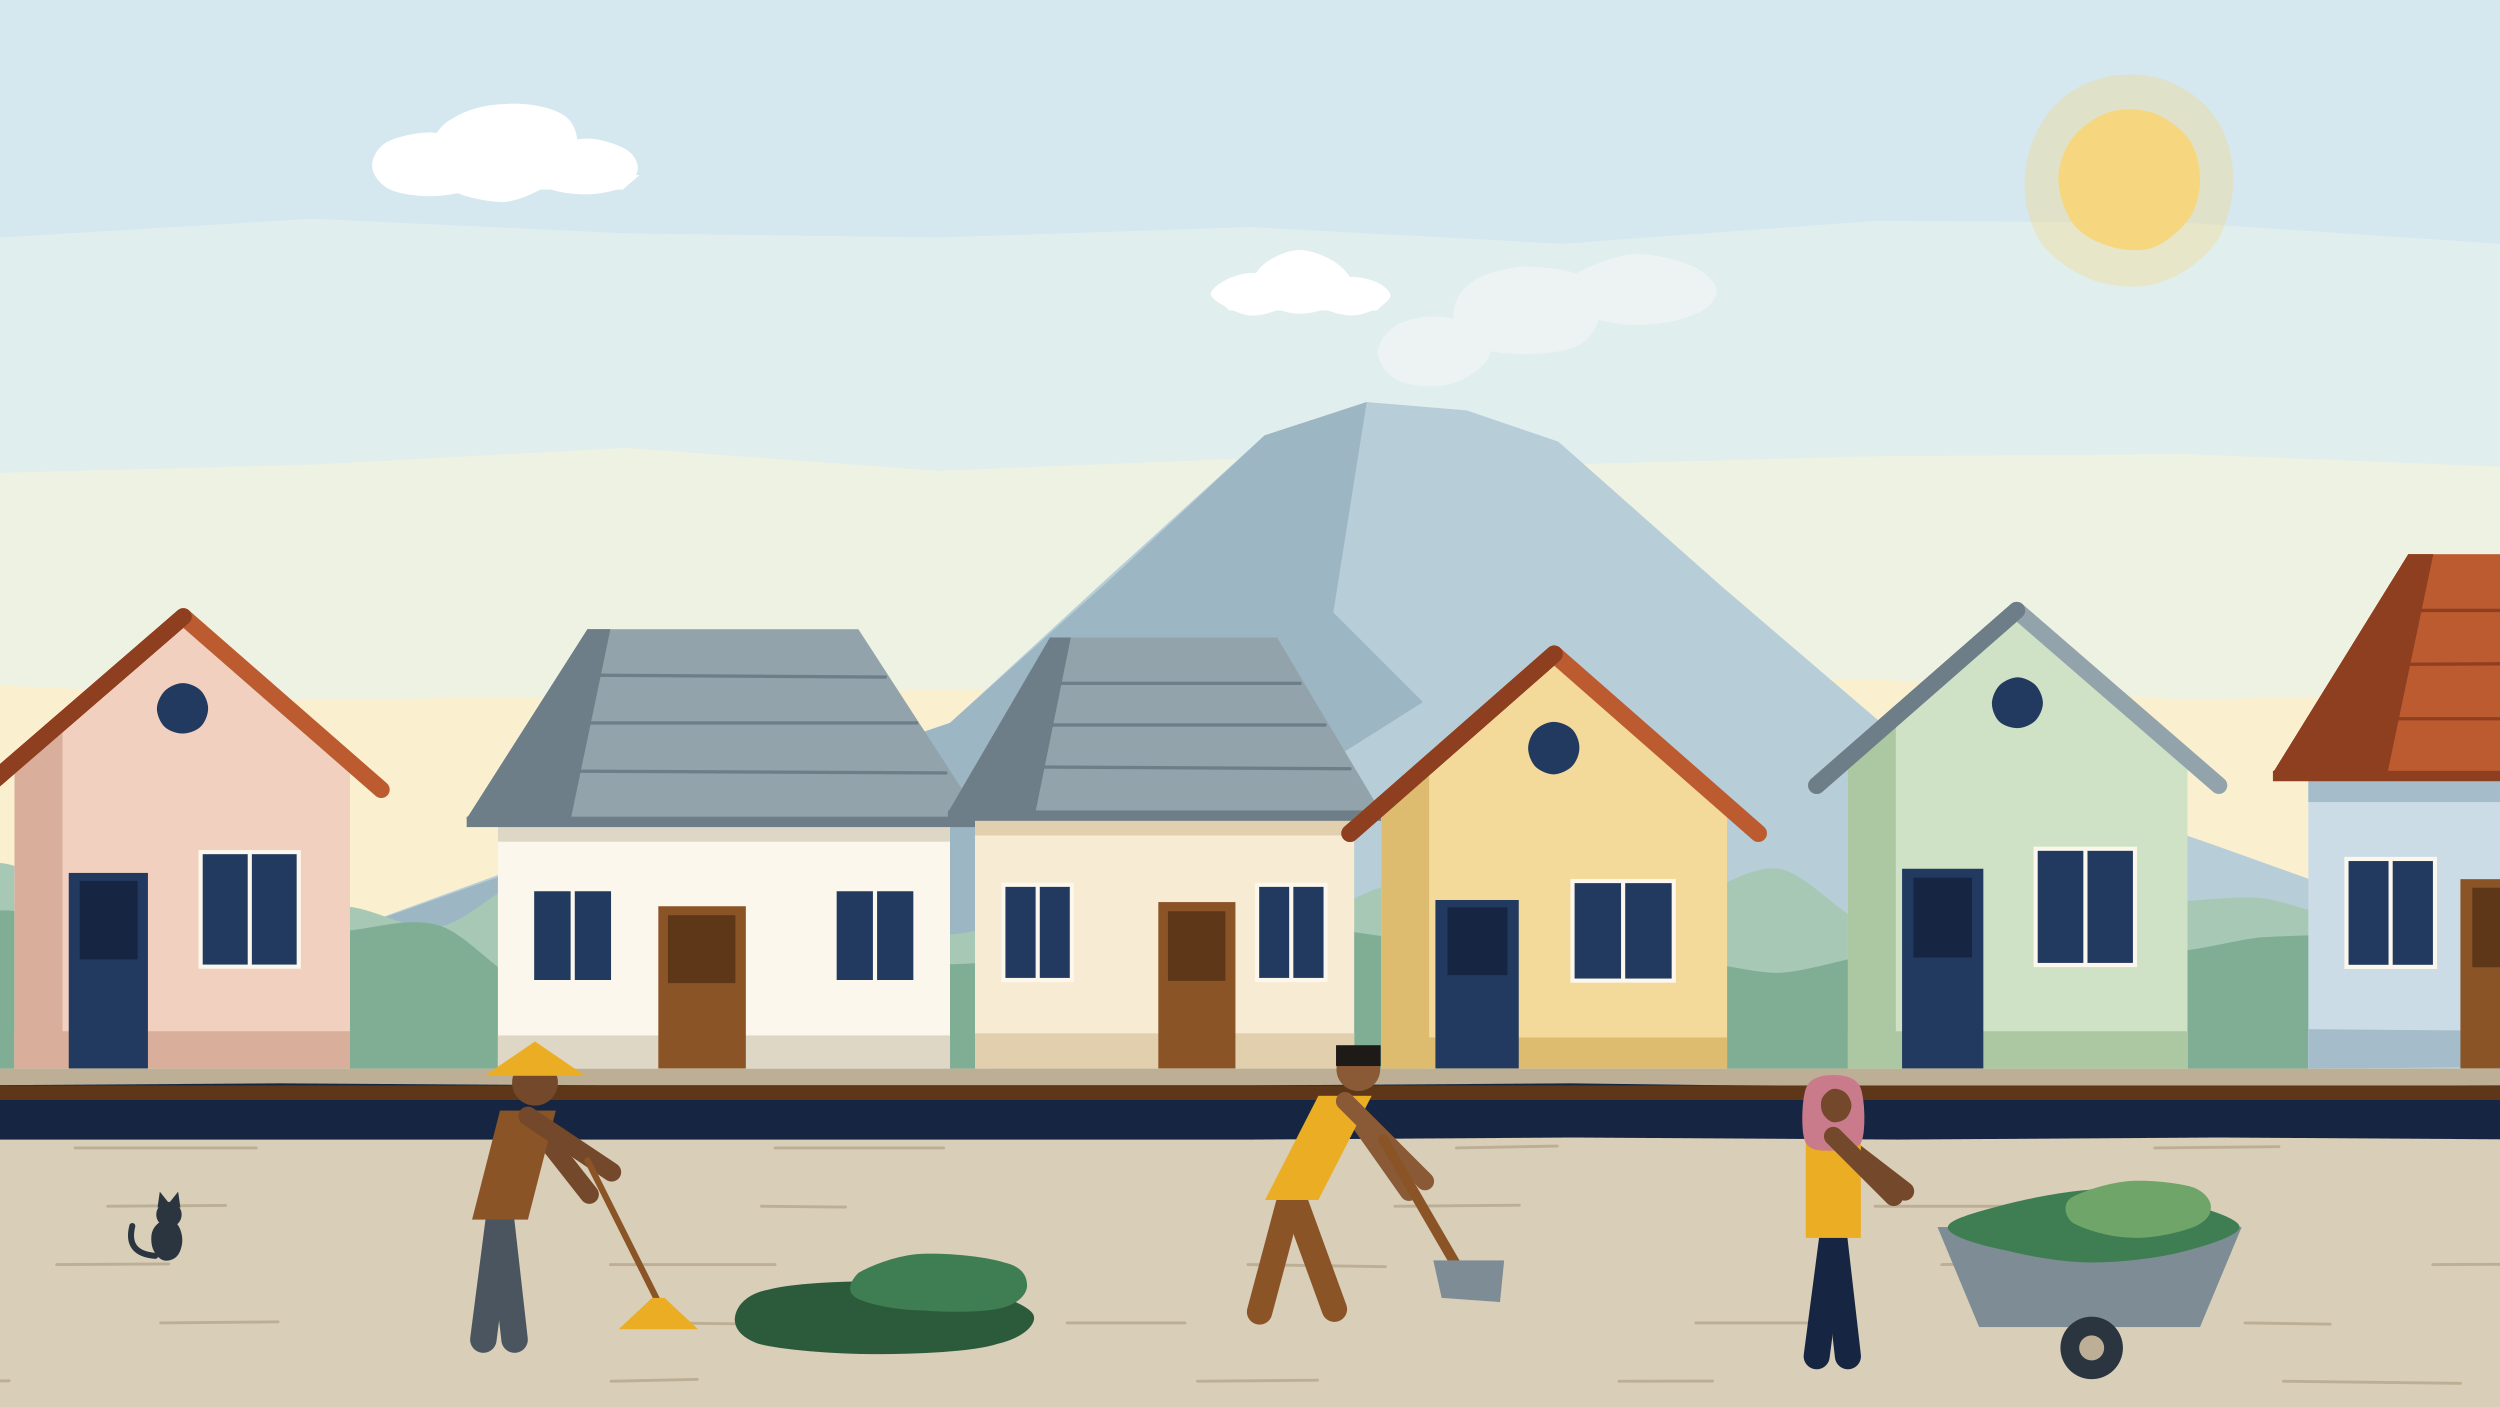
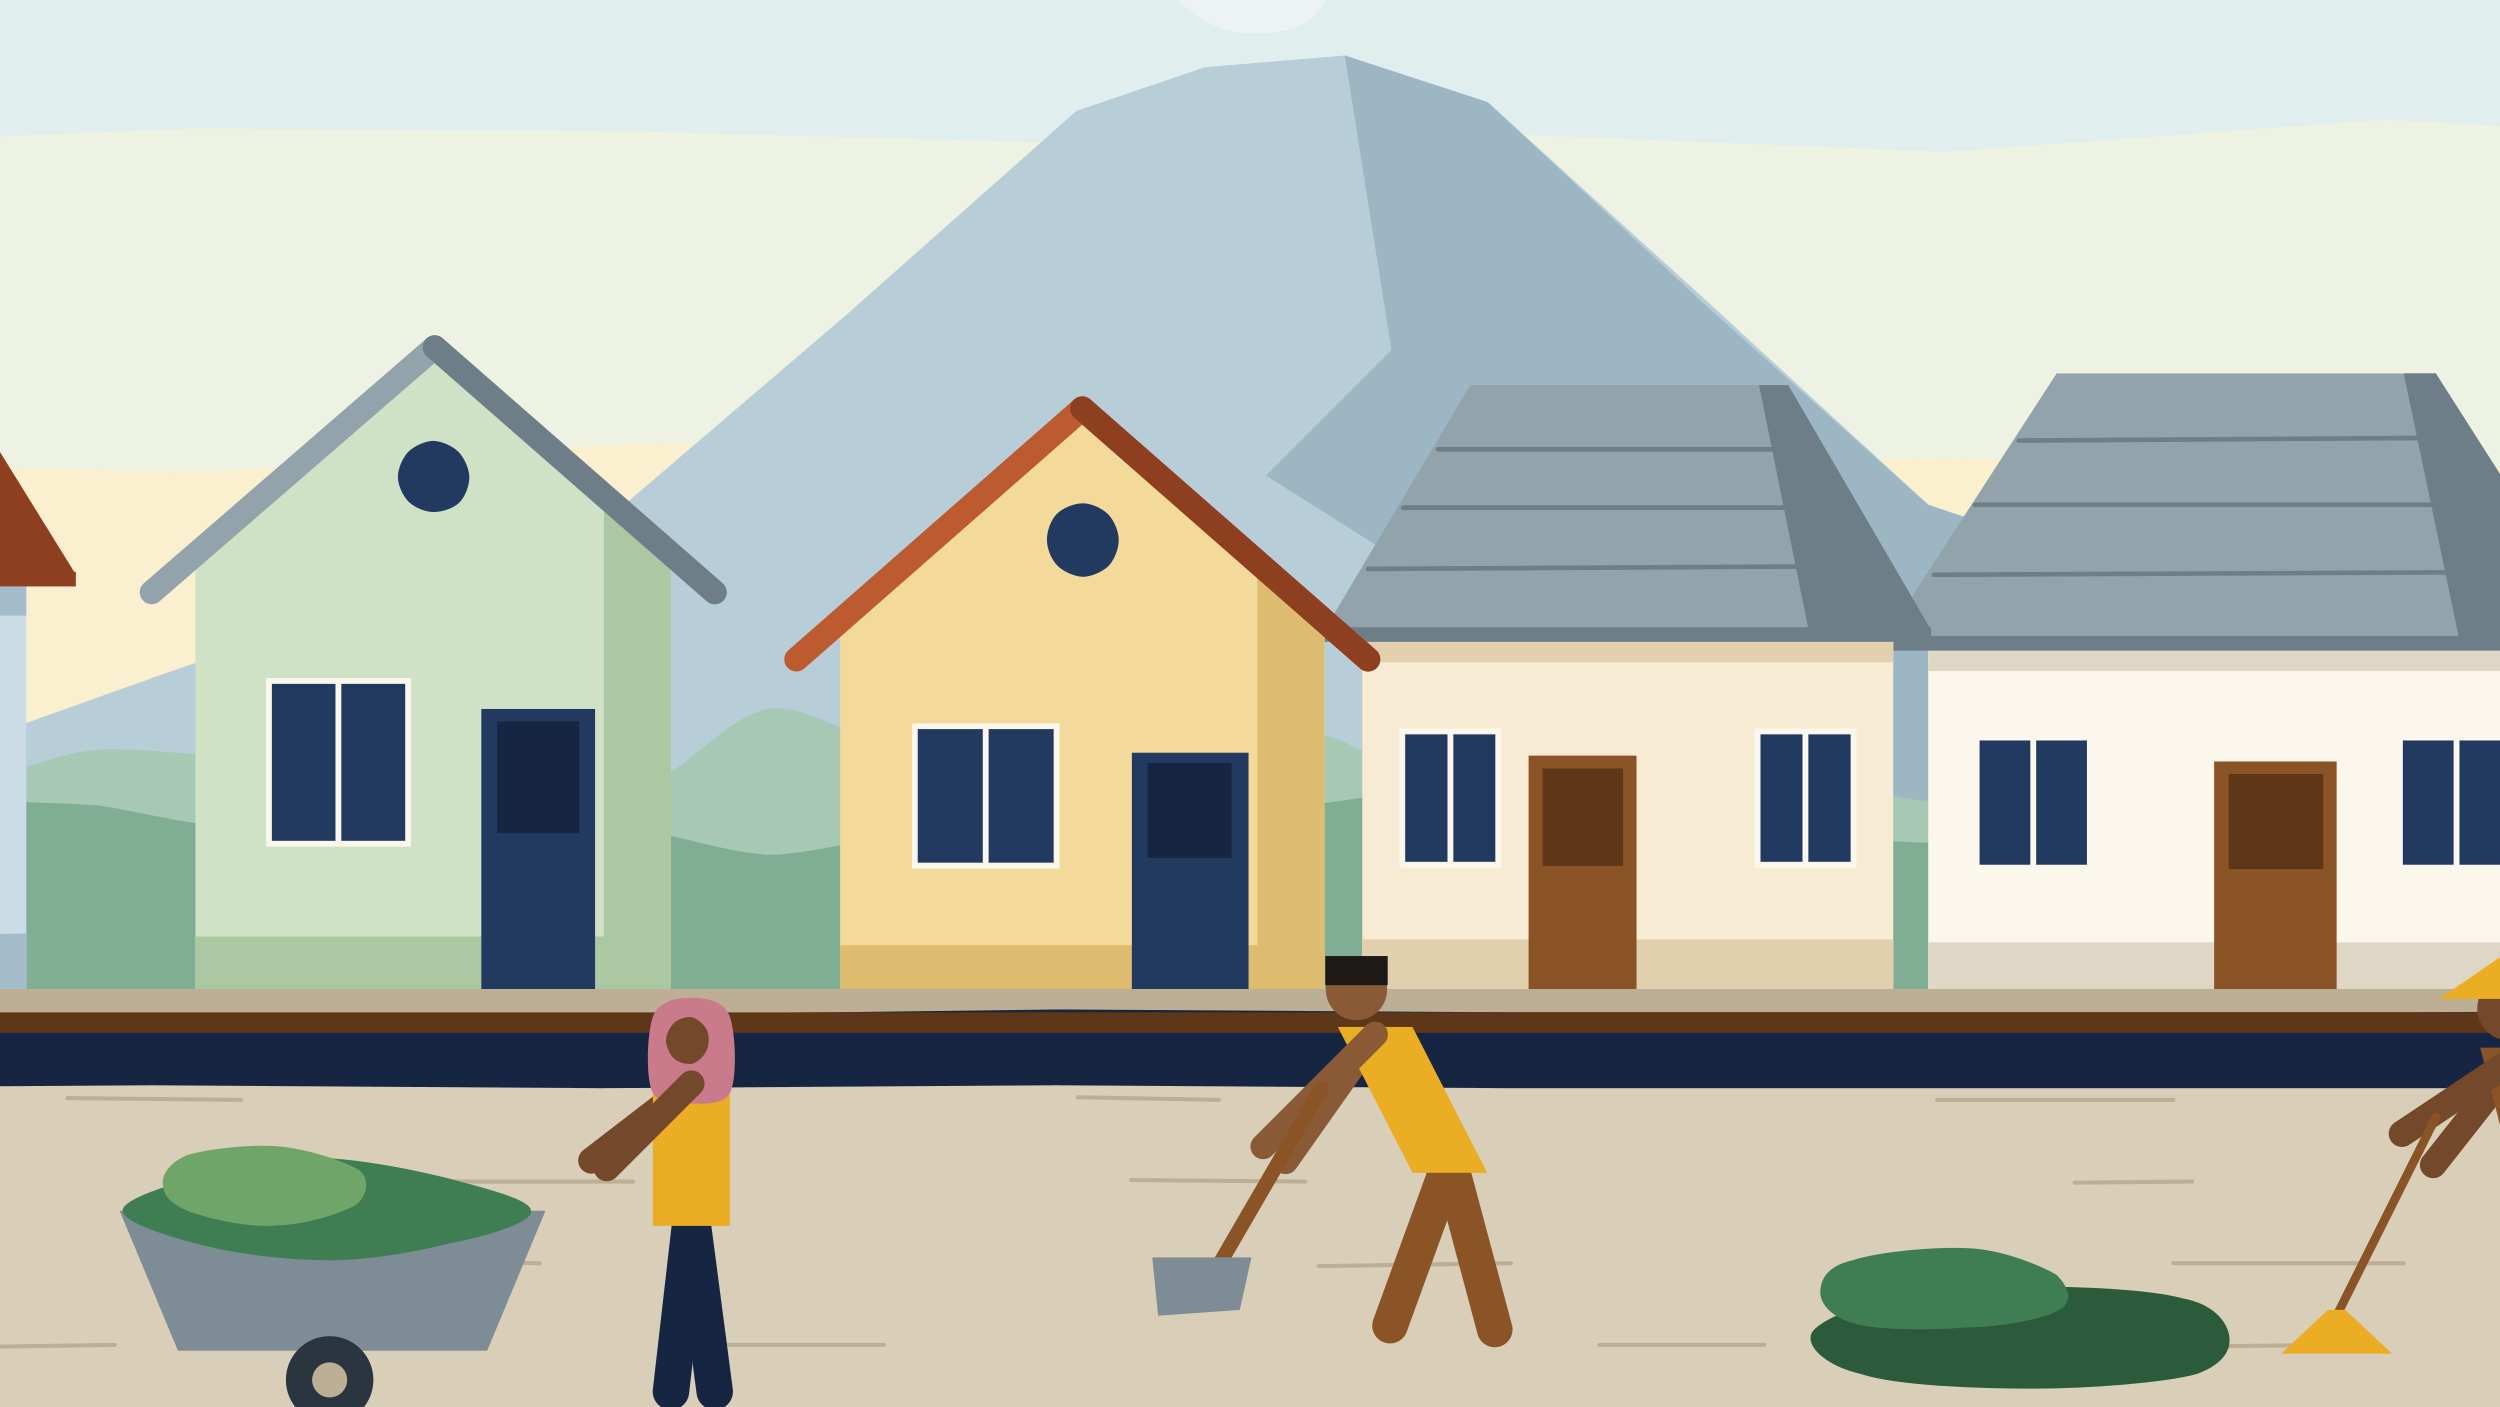
- <svg xmlns="http://www.w3.org/2000/svg" viewBox="0 0 1200 675" width="1200" height="675" role="img" aria-label="Kerja Bakti Saluran Air RW 01 3">
+ <svg xmlns="http://www.w3.org/2000/svg" viewBox="83 174 857 482" width="1200" height="675" role="img" aria-label="Kerja Bakti Saluran Air RW 01 3">
  <style>.g{fill:none;stroke-linecap:round;stroke-linejoin:round}</style>
-   <path fill="#D5E7EF" d="M-20-20l1240 0 0 715-1240 0z" />
-   <path fill="#E1EEEE" d="M0 114l150-9 150 7 150 2 150-5 150 8 150-11 150 1 150 10 20 558-1240 0z" />
-   <path fill="#EEF2E2" d="M0 227l150-4 150-8 150 11 150-6 150 3 150-4 150-1 150 6 20 451-1240 0z" />
-   <path fill="#FAEFCF" d="M0 329l150 7 150-2 150-3 150 2 150-4 150-3 150 10 150-4 20 343-1240 0z" />
-   <path fill="#F6D77F55" d="M1072 86c0 10-3 22-8 30-6 8-16 16-26 19-9 4-22 3-32 0-9-3-20-10-26-18-6-9-9-21-8-31 0-10 4-22 10-30 5-8 15-15 25-18 9-3 22-3 31 0 9 3 20 10 25 18 6 8 9 20 9 30z" />
-   <path fill="#F6D77F" d="M1056 86c0 7-2 15-6 20-4 5-11 11-17 13-6 2-15 1-21-1-7-2-14-6-18-12-3-5-6-13-6-20 0-7 3-15 7-20 4-5 11-10 17-12 6-2 14-2 21 0 6 2 13 7 17 12 4 5 6 13 6 20z" />
-   <path fill="#FFFFFF" d="M238 79.9c.1 3.4-5.8 8-10.9 10.4-5 2.3-12.7 3.7-19.4 3.9-6.7 .1-15.8-.9-20.7-3.3-4.8-2.4-8.2-7.2-8.4-11-.2-3.8 2.3-9 7.1-11.7 4.9-2.7 15.2-4.9 22-4.6 6.8 .3 13.8 3.5 18.8 6.3 5.1 2.7 11.4 6.6 11.5 10z" />
-   <path fill="#FFFFFF" d="M277 72c0 6-5 11-11 15-6 4-15 9-24 10-9 0-22-3-28-7-6-4-8-12-8-18 1-5 5-12 11-15 6-4 16-7 25-7 9-1 22 1 28 5 6 3 8 12 7 17z" />
-   <path fill="#FFFFFF" d="M306.2 80.9c-.2 3-2.8 6.7-6.8 8.7-4.1 2.1-11.5 3.6-17.6 3.7-6.1 .1-14.5-.9-18.9-3-4.4-2.1-7.3-6.3-7.3-9.4 .1-3.2 3.2-7 7.6-9.3 4.4-2.4 12.4-5.1 18.6-5.1 6.2 0 14.4 2.7 18.5 5.1 4 2.4 6 6.2 5.9 9.3z" />
-   <path fill="#FFFFFF" d="M183 84l124 0-8 7-108 0z" />
-   <path fill="#FFFFFF" d="M618.3 141.2c0 2.4-1.4 5.3-4.3 7-2.9 1.7-8.8 3.4-13 3.3-4.1-.1-8.6-2.2-11.9-3.9-3.3-1.7-7.7-4.2-7.9-6.4-.1-2.2 3.8-5 7.1-6.8 3.3-1.7 8.4-3.4 12.7-3.4 4.3 0 10.3 1.5 13.2 3.2 2.8 1.7 4.2 4.7 4.1 7z" />
-   <path fill="#FFFFFF" d="M648.9 136.3c-.2 3.5-5 7.9-9.3 10.3-4.2 2.4-11 4.1-16.3 4-5.2-.1-11.5-2.3-15.2-4.7-3.7-2.4-6.8-6.3-6.9-9.6-.1-3.3 2.5-7.4 6.2-10.1 3.7-2.7 10.5-6.1 15.9-6.2 5.5-.1 12.8 2.8 17 5.5 4.3 2.8 8.7 7.3 8.6 10.8z" />
-   <path fill="#FFFFFF" d="M667.4 141.9c-.1 2-3.2 4.3-6.2 5.9-3 1.6-7.7 3.5-11.8 3.6-4.2 .1-10.5-1.4-13.1-3-2.6-1.6-2.6-4.4-2.6-6.5 0-2.2 .2-5 2.8-6.5 2.6-1.5 8.7-2.5 12.9-2.5 4.2 .1 9.1 1.4 12.1 2.9 3 1.5 5.9 4.1 5.9 6.1z" />
-   <path fill="#FFFFFF" d="M585 144l81 0-5 5-71 0z" />
-   <path fill="#B7CDD8" d="M132 459l107-39 109-37 108-36 75-69 76-69 49-16 48 4 44 15 79 70 83 71 151 52 151 54-154 1-155-1-154 2-153-1-156-2-153 2z" />
-   <path fill="#9DB6C4" d="M132 459l107-38 109-37 108-37 77-69 74-69 49-16-16 101 43 43-76 48 33 74-168-2-171 1z" />
-   <path fill="#EDF3F3" d="M715.2 169c-.2 3.8-5 8.3-9.4 11-4.3 2.8-10.5 5.1-16.5 5.4-6 .3-14.9-.7-19.5-3.4-4.7-2.7-8.4-8.7-8.4-13 .1-4.3 4.1-9.9 8.7-12.8 4.6-2.8 13-4.5 19.2-4.3 6.1 .1 13.4 2.4 17.7 5.3 4.3 2.8 8.4 8 8.2 11.8z" />
-   <path fill="#EDF3F3" d="M768 148c0 6-3 13-9 17-6 4-19 5-28 5-10 0-22-2-28-5-5-4-6-12-5-17 1-5 4-10 9-13 6-4 15-6 24-7 8 0 21 1 27 4 6 4 9 11 10 16z" />
-   <path fill="#EDF3F3" d="M824 140c0 4-5 9-11 11-6 3-18 5-27 5-9 0-19-2-26-5-6-3-13-8-13-11 1-4 8-8 14-11 7-3 16-7 25-7 9 0 20 3 27 6 6 3 11 8 11 12z" />
-   <path fill="#A8C8B6" d="M-20 675c-210-39-8-194 0-236 8-42 31-18 46-18 15 0 31 15 46 19 15 4 31 6 46 5 15-1 31-10 46-10 15 0 31 12 46 10 15-2 31-22 46-24 15-2 31 8 46 11 15 3 31 10 46 8 15-3 31-24 46-23 15 1 31 26 46 30 15 4 31 0 46-6 15-5 31-26 46-25 15 0 31 23 46 28 15 5 31 3 46 0 15-4 31-19 46-19 15 0 31 18 46 19 15 0 31-15 46-17 15-2 31 5 46 4 15-2 31-16 46-14 15 3 31 25 46 28 15 3 31-10 46-12 15-3 31-3 46-3 15 0 31 3 46 3 15 0 31-3 46-2 15 1 31 11 46 8 15-2 31-24 46-23 15 0 35-17 46 27 11 43 225 193 18 232-207 39-1050 39-1260 0z" />
-   <path fill="#7FAE95" d="M-20 675c-210-35-8-173 0-213 8-39 31-20 46-23 15-2 31 8 46 10 15 2 31 4 46 3 15 0 31-3 46-5 15-1 31-7 46-3 15 4 31 27 46 29 15 2 31-13 46-17 15-5 31-9 46-10 15 0 31 4 46 7 15 3 31 8 46 9 15 2 31 0 46-1 15-1 31-7 46-6 15 2 31 17 46 16 15-2 31-20 46-24 15-3 31 2 46 3 15 1 31 1 46 5 15 4 31 16 46 17 15 1 31-9 46-10 15-1 31 5 46 5 15-1 31-7 46-9 15-2 31-2 46-4 15-1 31-7 46-7 15 1 31 9 46 10 15 0 31-5 46-7 15-1 31-1 46-2 15-1 31-5 46-3 15 2 35-24 46 15 11 38 225 179 18 215-207 36-1050 35-1260 0z" />
-   <path fill="#F1D0C0" d="M7 513l0-147 81-68 80 68 0 147z" />
-   <path fill="#D9AE9B" d="M7 513l0-147 23-19 0 166z" />
-   <path fill="#D9AE9B" d="M7 495l161 0 0 18-161 0z" />
-   <path class="g" stroke="#BC5A30" stroke-width="8.1" d="M-8 379l96-83 95 83" />
-   <path class="g" stroke="#8E3F20" stroke-width="8.1" d="M-8 379l96-83" />
-   <path fill="#233A60" d="M99.9 340.1c0 2.9-1.5 6.7-3.6 8.7-2 2-5.8 3.3-8.7 3.3-2.9 0-6.6-1.3-8.7-3.3-2-2-3.6-5.8-3.6-8.7 0-2.8 1.8-6.4 3.8-8.5 2.1-2 5.7-3.7 8.5-3.7 2.9-.1 6.7 1.5 8.7 3.5 2.1 2.1 3.6 5.8 3.6 8.7z" />
-   <path fill="#233A60" d="M33 419l38 0 0 94-38 0z" />
-   <path fill="#162542" d="M38.2 422.8l27.9 0 0 37.7-27.9 0z" />
-   <path fill="#FBF7EC" d="M95.3 408l49.1 0 0 57-49.1 0z" />
-   <path fill="#233A60" d="M97.3 410l45.1 0 0 53-45.1 0z" />
-   <path class="g" stroke="#FBF7EC" stroke-width="2" d="M119.9 410l0 53" />
-   <path fill="#FBF7EC" d="M239 388l109-1 108 1 0 125-108 0-109 0z" />
-   <path fill="#DED7C5" d="M239 497l109 0 108 0 0 16-108 0-109 0z" />
-   <path fill="#DED7C5" d="M239 388l109-1 108 1 0 16-109 0-108 0z" />
-   <path fill="#93A3AB" d="M224 393l58-91 130 0 59 91-124 1z" />
-   <path fill="#6E7E88" d="M224 393l58-91 11 0-19 91z" />
-   <path class="g" stroke="#6E7E88" stroke-width="1.6" d="M270 324l155 1M255 347l185 0M241 370l213 1" />
-   <path fill="#6E7E88" d="M224 392l123 0 124 0 0 5-124 0-123 0z" />
-   <path fill="#8B5427" d="M316 435l42 0 0 78-42 0z" />
-   <path fill="#5E3618" d="M320.6 439.3l32.4 0 0 32.6-32.4 0z" />
-   <path fill="#FBF7EC" d="M254.4 425.8l40.9 0 0 46.6-40.9 0z" />
-   <path fill="#233A60" d="M256.4 427.8l36.9 0 0 42.6-36.9 0z" />
-   <path class="g" stroke="#FBF7EC" stroke-width="2" d="M274.9 427.8l0 42.6" />
-   <path fill="#FBF7EC" d="M399.6 425.8l40.8 0 0 46.6-40.8 0z" />
-   <path fill="#233A60" d="M401.6 427.8l36.8 0 0 42.6-36.8 0z" />
-   <path class="g" stroke="#FBF7EC" stroke-width="2" d="M420 427.8l0 42.6" />
-   <path fill="#F7EBD3" d="M468 385l91-1 91 1 0 128-90 1-92-1z" />
-   <path fill="#E2CFAE" d="M468 496l91 0 91 0 0 17-91 1-91-1z" />
-   <path fill="#E2CFAE" d="M468 385l91 0 91 0 0 16-91 0-91 0z" />
-   <path fill="#93A3AB" d="M455 390l49-84 109 0 50 84-105 1z" />
-   <path fill="#6E7E88" d="M455 390l49-84 10 0-17 84z" />
-   <path class="g" stroke="#6E7E88" stroke-width="1.6" d="M494 328l130 0M482 348l154 0M470 368l178 1" />
-   <path fill="#6E7E88" d="M455 389l104 0 104 0 0 5-104 0-104 0z" />
-   <path fill="#8B5427" d="M556 433l37 0 0 80-37 0z" />
-   <path fill="#5E3618" d="M560.6 437.4l27.6 0 0 33.4-27.6 0z" />
-   <path fill="#FBF7EC" d="M480.6 423.7l34.9 0 0 47.7-34.9 0z" />
-   <path fill="#233A60" d="M482.6 425.7l30.9 0 0 43.7-30.9 0z" />
-   <path class="g" stroke="#FBF7EC" stroke-width="2" d="M498.1 425.7l0 43.7" />
-   <path fill="#FBF7EC" d="M602.4 423.7l34.9 0 0 47.7-34.9 0z" />
-   <path fill="#233A60" d="M604.4 425.7l30.9 0 0 43.7-30.9 0z" />
-   <path class="g" stroke="#FBF7EC" stroke-width="2" d="M619.8 425.7l0 43.7" />
-   <path fill="#F4DA9A" d="M663 513l0-127 83-70 83 70 0 127z" />
-   <path fill="#DDBB6F" d="M663 513l0-127 23-20 0 147z" />
-   <path fill="#DDBB6F" d="M663 498l166 0 0 15-166 0z" />
-   <path class="g" stroke="#BC5A30" stroke-width="8.3" d="M648 400l98-86 98 86" />
-   <path class="g" stroke="#8E3F20" stroke-width="8.3" d="M648 400l98-86" />
-   <path fill="#233A60" d="M758.1 359.1c0 3-1.5 6.7-3.6 8.8-2 2-5.8 3.7-8.7 3.8-2.9 0-6.7-1.7-8.8-3.7-2-2.1-3.5-5.9-3.5-8.9 0-2.9 1.5-6.6 3.5-8.7 2.1-2.2 5.9-3.9 8.8-3.9 3 0 6.9 1.6 9 3.7 2 2.1 3.4 6 3.3 8.9z" />
-   <path fill="#233A60" d="M689 432l40 0 0 81-40 0z" />
-   <path fill="#162542" d="M694.8 435.5l28.8 0 0 32.6-28.8 0z" />
-   <path fill="#FBF7EC" d="M753.8 421.9l50.6 0 0 49.8-50.6 0z" />
-   <path fill="#233A60" d="M755.8 423.9l46.6 0 0 45.8-46.6 0z" />
-   <path class="g" stroke="#FBF7EC" stroke-width="2" d="M779.1 423.9l0 45.8" />
-   <path fill="#CFE2C6" d="M887 513l0-149 81-69 82 69 0 149z" />
-   <path fill="#ABC8A2" d="M887 513l0-149 23-20 0 169z" />
-   <path fill="#ABC8A2" d="M887 495l163 0 0 18-163 0z" />
-   <path class="g" stroke="#93A3AB" stroke-width="8.2" d="M872 377l96-84 97 84" />
-   <path class="g" stroke="#6E7E88" stroke-width="8.2" d="M872 377l96-84" />
-   <path fill="#233A60" d="M980.6 337.5c0 2.8-1.7 6.5-3.7 8.5-2.1 2-5.7 3.5-8.5 3.5-2.9 0-6.8-1.2-8.8-3.2-2.1-2-3.5-5.9-3.5-8.8 .1-2.9 1.7-6.5 3.7-8.6 2-2 5.7-3.7 8.6-3.8 2.8 0 6.5 1.7 8.6 3.7 2 2.1 3.6 5.8 3.6 8.7z" />
-   <path fill="#233A60" d="M913 417l39 0 0 96-39 0z" />
-   <path fill="#162542" d="M918.4 421.3l28.2 0 0 38.3-28.2 0z" />
-   <path fill="#FBF7EC" d="M976.1 406.4l49.7 0 0 57.8-49.7 0z" />
-   <path fill="#233A60" d="M978.1 408.4l45.7 0 0 53.8-45.7 0z" />
-   <path class="g" stroke="#FBF7EC" stroke-width="2" d="M1001 408.4l0 53.8" />
-   <path fill="#CBDCE6" d="M1108 366l120 1 119-1 0 147-120 0-119 0z" />
-   <path fill="#A5BDCB" d="M1108 494l119 1 120-1 0 19-120-1-119 1z" />
-   <path fill="#A5BDCB" d="M1108 366l120 0 119 0 0 19-120 0-119 0z" />
-   <path fill="#BC5A30" d="M1091 371l65-105 143 0 64 105-134 0z" />
-   <path fill="#8E3F20" d="M1091 371l65-105 12 0-22 105z" />
-   <path class="g" stroke="#8E3F20" stroke-width="1.6" d="M1142 293l171 0M1126 319l203-1M1110 345l235 0" />
-   <path fill="#8E3F20" d="M1091 370l136 0 136 0 0 5-136 0-136 0z" />
-   <path fill="#8B5427" d="M1181 422l48 0 0 91-48 0z" />
-   <path fill="#5E3618" d="M1186.7 426.1l36.2 0 0 38.2-36.2 0z" />
-   <path fill="#FBF7EC" d="M1125.3 411.3l44.5 0 0 53.8-44.5 0z" />
-   <path fill="#233A60" d="M1127.3 413.3l40.5 0 0 49.8-40.5 0z" />
-   <path class="g" stroke="#FBF7EC" stroke-width="2" d="M1147.5 413.3l0 49.8" />
-   <path fill="#FBF7EC" d="M1285.1 411.3l44.6 0 0 53.8-44.6 0z" />
-   <path fill="#233A60" d="M1287.1 413.3l40.6 0 0 49.8-40.6 0z" />
-   <path class="g" stroke="#FBF7EC" stroke-width="2" d="M1307.4 413.3l0 49.8" />
-   <path fill="#D9CEB8" d="M-20 513l1240 0 0 182-1240 0z" />
-   <path fill="#BDAF95" d="M-20 513l155 0 155 0 155 0 155 0 155 0 155 0 155 0 155 0 0 8-155 0-155 0-155 0-155 0-155 0-155 0-155 0-155 0z" />
-   <path class="g" stroke="#BDAF95" stroke-width="1.4" d="M36 551l87 0M372 551l81 0M699.1 551l48.4-.9M1034.3 551l59.6-.6M51.7 579l56.6-.4M365.5 579l40.3 .4M669.5 579l59.8-.5M900 579l75 0M27.2 607l53.8-.3M293 607l79 0M599 607l66 1M932 607l61-1M1167.7 607l48.3-.2M77.1 635l56.4-.5M319 635l78 1M512.2 635l56.6 0M814 635l68 0M1077.6 635l40.9 .6M-44.5 663l48.9-.2M293.3 663l41.4-.9M574.8 663l57.6-.5M777.1 663l44.9-.1M1096 663l85 1" />
-   <path fill="#162542" d="M-20 521l155-1 155 1 154 0 155 0 155-1 156 2 156 0 154-1 0 26-155-1-154 1-156-1-154 1-157 0-154 0-155 0-155 0z" />
-   <path fill="#5E3618" d="M-20 521l155 0 155 0 155 0 155 0 155 0 155 0 155 0 155 0 0 7-155 0-155 0-155 0-155 0-155 0-155 0-155 0-155 0z" />
-   <path fill="#2C5B3C" d="M496 631c2 4-4 11-17 14-12 4-40 5-59 5-19 0-45-2-56-5-11-4-12-10-11-14 1-4 5-10 16-12 11-3 34-4 51-4 17 0 37 1 50 4 12 3 24 8 26 12z" />
-   <path fill="#3F7D52" d="M493 617c0 4-4 9-13 11-8 2-26 2-37 1-12 0-27-3-32-6-5-3-3-8 1-12 5-3 17-8 28-9 12-1 33 1 42 4 9 2 11 7 11 11z" />
-   <path class="g" stroke="#74482A" stroke-width="9.1" d="M253.4 535.8l29.5 37.5" />
-   <path class="g" stroke="#4A5560" stroke-width="12.7" d="M240 581l-8 62" />
-   <path class="g" stroke="#4A5560" stroke-width="12.7" d="M240 581l7 62" />
-   <path fill="#8B5427" d="M240 533.1l26.8 0-13.4 52.3-26.8 0z" />
-   <circle fill="#74482A" cx="256.8" cy="519.7" r="11" />
-   <path fill="#EAAD24" d="M232.6 516.4l24.2-16.5 24.1 16.5z" />
-   <path class="g" stroke="#74482A" stroke-width="9.1" d="M253.4 535.8l40.2 26.8" />
-   <path class="g" stroke="#8B5427" stroke-width="3" d="M282 557l34 68" />
-   <path fill="#EAAD24" d="M313 623l6 0 16 15-38 0z" />
-   <path class="g" stroke="#8A5A36" stroke-width="8.7" d="M645.6 528.6l30.7 43.5" />
-   <path class="g" stroke="#8B5427" stroke-width="12.2" d="M620 572.1l-15.4 57.6" />
-   <path class="g" stroke="#8B5427" stroke-width="12.2" d="M620 572.1l20.5 56.3" />
-   <path fill="#EAAD24" d="M632.8 526l25.6 0-25.6 50-25.6 0z" />
-   <circle fill="#8A5A36" cx="652" cy="513.2" r="10.5" />
-   <path fill="#1E1A18" d="M641.3 501.7l21.4 0 0 10-21.4 0z" />
-   <path class="g" stroke="#8A5A36" stroke-width="8.7" d="M645.6 528.6l38.4 38.4" />
-   <path class="g" stroke="#8B5427" stroke-width="5" d="M664 547l36 62" />
-   <path fill="#7E8D95" d="M688 605l34 0-2 20-28-2z" />
-   <path class="g" stroke="#74482A" stroke-width="9" d="M880 545.4l34.3 26.4" />
-   <path class="g" stroke="#162542" stroke-width="12.5" d="M880 590l-8 61" />
-   <path class="g" stroke="#162542" stroke-width="12.5" d="M880 590l7 61" />
-   <path fill="#EAAD24" d="M866.8 542.8l26.4 0 0 51.4-26.4 0z" />
-   <circle fill="#74482A" cx="880" cy="529.6" r="10.8" />
-   <path fill="#C97B8B" d="M866.5 548c-2.2-5.1-1.7-20.7 .5-26 2.3-5.3 8.7-6 13-6 4.3 0 10.7 .7 13 6 2.2 5.3 2.7 20.9 .5 26-2.1 5-9 4.3-13.5 4.3-4.5 0-11.4 .7-13.5-4.3z" />
-   <path fill="#74482A" d="M888.7 530.6c0 2.1-1.3 5-2.8 6.3-1.5 1.3-4.4 2.1-6.3 1.7-1.8-.5-4-2.6-4.8-4.5-.9-1.9-1-5.1-.2-6.9 .9-1.9 3.2-4 5-4.5 1.9-.4 4.7 .5 6.2 1.8 1.5 1.3 2.9 4.1 2.9 6.1z" />
-   <path class="g" stroke="#74482A" stroke-width="9" d="M880 545.4l29 29" />
-   <path fill="#7E8D95" d="M930 589l146 0-20 48-106 0z" />
-   <path fill="#3F7D52" d="M1075 589c0 4-16 9-28 12-12 3-29 5-43 5-14 0-30-3-42-6-11-2-28-7-27-11 0-4 17-8 28-11 12-3 27-6 41-7 14 0 32 3 43 6 12 3 28 8 28 12z" />
-   <path fill="#6FA568" d="M1061 581c0 3-4 7-11 9-6 2-19 5-28 4-9 0-22-4-27-7-4-3-5-9-1-12 5-3 17-7 27-8 10-1 26 1 32 3 7 3 9 8 8 11z" />
-   <circle fill="#2A3540" cx="1004" cy="647" r="15" />
-   <circle fill="#BDAF95" cx="1004" cy="647" r="6" />
-   <path fill="#2A3540" d="M87.5 595.1c.1 2.6-1 6.3-2.6 7.9-1.5 1.7-4.7 2.6-6.6 1.9-2-.6-4.1-3.3-5-5.7-.8-2.3-1-6.1-.1-8.3 .8-2.3 3.2-4.5 5.1-5.1 2-.6 5 0 6.5 1.5 1.6 1.6 2.7 5.2 2.7 7.8z" />
-   <circle fill="#2A3540" cx="81.1" cy="583" r="6.1" />
-   <path fill="#2A3540" d="M75.6 579.7l1.1-7.7 4.4 5.5z" />
-   <path fill="#2A3540" d="M81.1 577.5l4.4-5.5 1.1 7.7z" />
-   <path class="g" stroke="#2A3540" stroke-width="2.9" d="M74.5 602.8q-14.3-1.1-11-14.3" />
+   <g transform="translate(1200 0) scale(-1 1)">
+     <path fill="#D5E7EF" d="M-20-20l1240 0 0 715-1240 0z" />
+     <path fill="#E1EEEE" d="M0 114l150-9 150 7 150 2 150-5 150 8 150-11 150 1 150 10 20 558-1240 0z" />
+     <path fill="#EEF2E2" d="M0 227l150-4 150-8 150 11 150-6 150 3 150-4 150-1 150 6 20 451-1240 0z" />
+     <path fill="#FAEFCF" d="M0 329l150 7 150-2 150-3 150 2 150-4 150-3 150 10 150-4 20 343-1240 0z" />
+     <path fill="#F6D77F55" d="M1072 86c0 10-3 22-8 30-6 8-16 16-26 19-9 4-22 3-32 0-9-3-20-10-26-18-6-9-9-21-8-31 0-10 4-22 10-30 5-8 15-15 25-18 9-3 22-3 31 0 9 3 20 10 25 18 6 8 9 20 9 30z" />
+     <path fill="#F6D77F" d="M1056 86c0 7-2 15-6 20-4 5-11 11-17 13-6 2-15 1-21-1-7-2-14-6-18-12-3-5-6-13-6-20 0-7 3-15 7-20 4-5 11-10 17-12 6-2 14-2 21 0 6 2 13 7 17 12 4 5 6 13 6 20z" />
+     <path fill="#FFFFFF" d="M238 79.9c.1 3.4-5.8 8-10.9 10.4-5 2.3-12.7 3.7-19.4 3.9-6.7 .1-15.8-.9-20.7-3.3-4.8-2.4-8.2-7.2-8.4-11-.2-3.8 2.3-9 7.1-11.7 4.9-2.7 15.2-4.9 22-4.6 6.8 .3 13.8 3.5 18.8 6.3 5.1 2.7 11.4 6.6 11.5 10z" />
+     <path fill="#FFFFFF" d="M277 72c0 6-5 11-11 15-6 4-15 9-24 10-9 0-22-3-28-7-6-4-8-12-8-18 1-5 5-12 11-15 6-4 16-7 25-7 9-1 22 1 28 5 6 3 8 12 7 17z" />
+     <path fill="#FFFFFF" d="M306.2 80.9c-.2 3-2.8 6.7-6.8 8.7-4.1 2.1-11.5 3.6-17.6 3.7-6.1 .1-14.5-.9-18.9-3-4.4-2.1-7.3-6.3-7.3-9.4 .1-3.2 3.2-7 7.6-9.3 4.4-2.4 12.4-5.1 18.6-5.1 6.2 0 14.4 2.7 18.5 5.1 4 2.4 6 6.2 5.9 9.3z" />
+     <path fill="#FFFFFF" d="M183 84l124 0-8 7-108 0z" />
+     <path fill="#FFFFFF" d="M618.3 141.2c0 2.4-1.4 5.3-4.3 7-2.9 1.7-8.8 3.4-13 3.3-4.1-.1-8.6-2.2-11.9-3.9-3.3-1.7-7.7-4.2-7.9-6.4-.1-2.2 3.8-5 7.1-6.8 3.3-1.7 8.4-3.4 12.7-3.4 4.3 0 10.3 1.5 13.2 3.2 2.8 1.7 4.2 4.7 4.1 7z" />
+     <path fill="#FFFFFF" d="M648.9 136.3c-.2 3.5-5 7.9-9.3 10.3-4.2 2.4-11 4.1-16.3 4-5.2-.1-11.5-2.3-15.2-4.7-3.7-2.4-6.8-6.3-6.9-9.6-.1-3.3 2.5-7.4 6.2-10.1 3.7-2.7 10.5-6.1 15.9-6.2 5.5-.1 12.8 2.8 17 5.5 4.3 2.8 8.7 7.3 8.6 10.8z" />
+     <path fill="#FFFFFF" d="M667.4 141.9c-.1 2-3.2 4.3-6.2 5.9-3 1.6-7.7 3.5-11.8 3.6-4.2 .1-10.5-1.4-13.1-3-2.6-1.6-2.6-4.4-2.6-6.5 0-2.2 .2-5 2.8-6.5 2.6-1.5 8.7-2.5 12.9-2.5 4.2 .1 9.1 1.4 12.1 2.9 3 1.5 5.9 4.1 5.9 6.1z" />
+     <path fill="#FFFFFF" d="M585 144l81 0-5 5-71 0z" />
+     <path fill="#B7CDD8" d="M132 459l107-39 109-37 108-36 75-69 76-69 49-16 48 4 44 15 79 70 83 71 151 52 151 54-154 1-155-1-154 2-153-1-156-2-153 2z" />
+     <path fill="#9DB6C4" d="M132 459l107-38 109-37 108-37 77-69 74-69 49-16-16 101 43 43-76 48 33 74-168-2-171 1z" />
+     <path fill="#EDF3F3" d="M715.2 169c-.2 3.8-5 8.3-9.4 11-4.3 2.8-10.5 5.1-16.5 5.4-6 .3-14.9-.7-19.5-3.4-4.7-2.7-8.4-8.7-8.4-13 .1-4.3 4.1-9.9 8.7-12.8 4.6-2.8 13-4.5 19.2-4.3 6.1 .1 13.4 2.4 17.7 5.3 4.3 2.8 8.4 8 8.2 11.8z" />
+     <path fill="#EDF3F3" d="M768 148c0 6-3 13-9 17-6 4-19 5-28 5-10 0-22-2-28-5-5-4-6-12-5-17 1-5 4-10 9-13 6-4 15-6 24-7 8 0 21 1 27 4 6 4 9 11 10 16z" />
+     <path fill="#EDF3F3" d="M824 140c0 4-5 9-11 11-6 3-18 5-27 5-9 0-19-2-26-5-6-3-13-8-13-11 1-4 8-8 14-11 7-3 16-7 25-7 9 0 20 3 27 6 6 3 11 8 11 12z" />
+     <path fill="#A8C8B6" d="M-20 675c-210-39-8-194 0-236 8-42 31-18 46-18 15 0 31 15 46 19 15 4 31 6 46 5 15-1 31-10 46-10 15 0 31 12 46 10 15-2 31-22 46-24 15-2 31 8 46 11 15 3 31 10 46 8 15-3 31-24 46-23 15 1 31 26 46 30 15 4 31 0 46-6 15-5 31-26 46-25 15 0 31 23 46 28 15 5 31 3 46 0 15-4 31-19 46-19 15 0 31 18 46 19 15 0 31-15 46-17 15-2 31 5 46 4 15-2 31-16 46-14 15 3 31 25 46 28 15 3 31-10 46-12 15-3 31-3 46-3 15 0 31 3 46 3 15 0 31-3 46-2 15 1 31 11 46 8 15-2 31-24 46-23 15 0 35-17 46 27 11 43 225 193 18 232-207 39-1050 39-1260 0z" />
+     <path fill="#7FAE95" d="M-20 675c-210-35-8-173 0-213 8-39 31-20 46-23 15-2 31 8 46 10 15 2 31 4 46 3 15 0 31-3 46-5 15-1 31-7 46-3 15 4 31 27 46 29 15 2 31-13 46-17 15-5 31-9 46-10 15 0 31 4 46 7 15 3 31 8 46 9 15 2 31 0 46-1 15-1 31-7 46-6 15 2 31 17 46 16 15-2 31-20 46-24 15-3 31 2 46 3 15 1 31 1 46 5 15 4 31 16 46 17 15 1 31-9 46-10 15-1 31 5 46 5 15-1 31-7 46-9 15-2 31-2 46-4 15-1 31-7 46-7 15 1 31 9 46 10 15 0 31-5 46-7 15-1 31-1 46-2 15-1 31-5 46-3 15 2 35-24 46 15 11 38 225 179 18 215-207 36-1050 35-1260 0z" />
+     <path fill="#F1D0C0" d="M7 513l0-147 81-68 80 68 0 147z" />
+     <path fill="#D9AE9B" d="M7 513l0-147 23-19 0 166z" />
+     <path fill="#D9AE9B" d="M7 495l161 0 0 18-161 0z" />
+     <path class="g" stroke="#BC5A30" stroke-width="8.1" d="M-8 379l96-83 95 83" />
+     <path class="g" stroke="#8E3F20" stroke-width="8.1" d="M-8 379l96-83" />
+     <path fill="#233A60" d="M99.9 340.1c0 2.9-1.5 6.7-3.6 8.7-2 2-5.8 3.3-8.7 3.3-2.9 0-6.6-1.3-8.7-3.3-2-2-3.6-5.8-3.6-8.7 0-2.8 1.8-6.4 3.8-8.5 2.1-2 5.7-3.7 8.5-3.7 2.9-.1 6.7 1.5 8.7 3.5 2.1 2.1 3.6 5.8 3.6 8.7z" />
+     <path fill="#233A60" d="M33 419l38 0 0 94-38 0z" />
+     <path fill="#162542" d="M38.2 422.8l27.9 0 0 37.7-27.9 0z" />
+     <path fill="#FBF7EC" d="M95.3 408l49.1 0 0 57-49.1 0z" />
+     <path fill="#233A60" d="M97.3 410l45.1 0 0 53-45.1 0z" />
+     <path class="g" stroke="#FBF7EC" stroke-width="2" d="M119.9 410l0 53" />
+     <path fill="#FBF7EC" d="M239 388l109-1 108 1 0 125-108 0-109 0z" />
+     <path fill="#DED7C5" d="M239 497l109 0 108 0 0 16-108 0-109 0z" />
+     <path fill="#DED7C5" d="M239 388l109-1 108 1 0 16-109 0-108 0z" />
+     <path fill="#93A3AB" d="M224 393l58-91 130 0 59 91-124 1z" />
+     <path fill="#6E7E88" d="M224 393l58-91 11 0-19 91z" />
+     <path class="g" stroke="#6E7E88" stroke-width="1.6" d="M270 324l155 1M255 347l185 0M241 370l213 1" />
+     <path fill="#6E7E88" d="M224 392l123 0 124 0 0 5-124 0-123 0z" />
+     <path fill="#8B5427" d="M316 435l42 0 0 78-42 0z" />
+     <path fill="#5E3618" d="M320.6 439.3l32.4 0 0 32.6-32.4 0z" />
+     <path fill="#FBF7EC" d="M254.4 425.8l40.9 0 0 46.6-40.9 0z" />
+     <path fill="#233A60" d="M256.4 427.8l36.9 0 0 42.6-36.9 0z" />
+     <path class="g" stroke="#FBF7EC" stroke-width="2" d="M274.9 427.8l0 42.6" />
+     <path fill="#FBF7EC" d="M399.6 425.8l40.8 0 0 46.6-40.8 0z" />
+     <path fill="#233A60" d="M401.6 427.8l36.8 0 0 42.6-36.8 0z" />
+     <path class="g" stroke="#FBF7EC" stroke-width="2" d="M420 427.8l0 42.6" />
+     <path fill="#F7EBD3" d="M468 385l91-1 91 1 0 128-90 1-92-1z" />
+     <path fill="#E2CFAE" d="M468 496l91 0 91 0 0 17-91 1-91-1z" />
+     <path fill="#E2CFAE" d="M468 385l91 0 91 0 0 16-91 0-91 0z" />
+     <path fill="#93A3AB" d="M455 390l49-84 109 0 50 84-105 1z" />
+     <path fill="#6E7E88" d="M455 390l49-84 10 0-17 84z" />
+     <path class="g" stroke="#6E7E88" stroke-width="1.6" d="M494 328l130 0M482 348l154 0M470 368l178 1" />
+     <path fill="#6E7E88" d="M455 389l104 0 104 0 0 5-104 0-104 0z" />
+     <path fill="#8B5427" d="M556 433l37 0 0 80-37 0z" />
+     <path fill="#5E3618" d="M560.6 437.4l27.6 0 0 33.4-27.6 0z" />
+     <path fill="#FBF7EC" d="M480.6 423.7l34.9 0 0 47.7-34.9 0z" />
+     <path fill="#233A60" d="M482.6 425.7l30.9 0 0 43.7-30.9 0z" />
+     <path class="g" stroke="#FBF7EC" stroke-width="2" d="M498.1 425.7l0 43.7" />
+     <path fill="#FBF7EC" d="M602.4 423.7l34.9 0 0 47.7-34.9 0z" />
+     <path fill="#233A60" d="M604.4 425.7l30.9 0 0 43.7-30.9 0z" />
+     <path class="g" stroke="#FBF7EC" stroke-width="2" d="M619.8 425.7l0 43.7" />
+     <path fill="#F4DA9A" d="M663 513l0-127 83-70 83 70 0 127z" />
+     <path fill="#DDBB6F" d="M663 513l0-127 23-20 0 147z" />
+     <path fill="#DDBB6F" d="M663 498l166 0 0 15-166 0z" />
+     <path class="g" stroke="#BC5A30" stroke-width="8.3" d="M648 400l98-86 98 86" />
+     <path class="g" stroke="#8E3F20" stroke-width="8.3" d="M648 400l98-86" />
+     <path fill="#233A60" d="M758.1 359.1c0 3-1.5 6.7-3.6 8.8-2 2-5.8 3.7-8.7 3.8-2.9 0-6.7-1.7-8.8-3.7-2-2.1-3.5-5.9-3.5-8.9 0-2.9 1.5-6.6 3.5-8.7 2.1-2.2 5.9-3.9 8.8-3.9 3 0 6.9 1.6 9 3.7 2 2.1 3.4 6 3.3 8.9z" />
+     <path fill="#233A60" d="M689 432l40 0 0 81-40 0z" />
+     <path fill="#162542" d="M694.8 435.5l28.8 0 0 32.6-28.8 0z" />
+     <path fill="#FBF7EC" d="M753.8 421.9l50.6 0 0 49.8-50.6 0z" />
+     <path fill="#233A60" d="M755.8 423.9l46.6 0 0 45.8-46.6 0z" />
+     <path class="g" stroke="#FBF7EC" stroke-width="2" d="M779.1 423.9l0 45.8" />
+     <path fill="#CFE2C6" d="M887 513l0-149 81-69 82 69 0 149z" />
+     <path fill="#ABC8A2" d="M887 513l0-149 23-20 0 169z" />
+     <path fill="#ABC8A2" d="M887 495l163 0 0 18-163 0z" />
+     <path class="g" stroke="#93A3AB" stroke-width="8.2" d="M872 377l96-84 97 84" />
+     <path class="g" stroke="#6E7E88" stroke-width="8.2" d="M872 377l96-84" />
+     <path fill="#233A60" d="M980.6 337.5c0 2.8-1.7 6.5-3.7 8.5-2.1 2-5.7 3.5-8.5 3.5-2.9 0-6.8-1.2-8.8-3.2-2.1-2-3.5-5.9-3.5-8.8 .1-2.9 1.7-6.5 3.7-8.6 2-2 5.7-3.7 8.6-3.8 2.8 0 6.5 1.7 8.6 3.7 2 2.1 3.6 5.8 3.6 8.7z" />
+     <path fill="#233A60" d="M913 417l39 0 0 96-39 0z" />
+     <path fill="#162542" d="M918.4 421.3l28.2 0 0 38.3-28.2 0z" />
+     <path fill="#FBF7EC" d="M976.1 406.4l49.7 0 0 57.8-49.7 0z" />
+     <path fill="#233A60" d="M978.1 408.4l45.7 0 0 53.8-45.7 0z" />
+     <path class="g" stroke="#FBF7EC" stroke-width="2" d="M1001 408.4l0 53.8" />
+     <path fill="#CBDCE6" d="M1108 366l120 1 119-1 0 147-120 0-119 0z" />
+     <path fill="#A5BDCB" d="M1108 494l119 1 120-1 0 19-120-1-119 1z" />
+     <path fill="#A5BDCB" d="M1108 366l120 0 119 0 0 19-120 0-119 0z" />
+     <path fill="#BC5A30" d="M1091 371l65-105 143 0 64 105-134 0z" />
+     <path fill="#8E3F20" d="M1091 371l65-105 12 0-22 105z" />
+     <path class="g" stroke="#8E3F20" stroke-width="1.6" d="M1142 293l171 0M1126 319l203-1M1110 345l235 0" />
+     <path fill="#8E3F20" d="M1091 370l136 0 136 0 0 5-136 0-136 0z" />
+     <path fill="#8B5427" d="M1181 422l48 0 0 91-48 0z" />
+     <path fill="#5E3618" d="M1186.7 426.1l36.2 0 0 38.2-36.2 0z" />
+     <path fill="#FBF7EC" d="M1125.3 411.3l44.5 0 0 53.8-44.5 0z" />
+     <path fill="#233A60" d="M1127.3 413.3l40.5 0 0 49.8-40.5 0z" />
+     <path class="g" stroke="#FBF7EC" stroke-width="2" d="M1147.5 413.3l0 49.8" />
+     <path fill="#FBF7EC" d="M1285.1 411.3l44.6 0 0 53.8-44.6 0z" />
+     <path fill="#233A60" d="M1287.1 413.3l40.6 0 0 49.8-40.6 0z" />
+     <path class="g" stroke="#FBF7EC" stroke-width="2" d="M1307.4 413.3l0 49.8" />
+     <path fill="#D9CEB8" d="M-20 513l1240 0 0 182-1240 0z" />
+     <path fill="#BDAF95" d="M-20 513l155 0 155 0 155 0 155 0 155 0 155 0 155 0 155 0 0 8-155 0-155 0-155 0-155 0-155 0-155 0-155 0-155 0z" />
+     <path class="g" stroke="#BDAF95" stroke-width="1.4" d="M36 551l87 0M372 551l81 0M699.1 551l48.4-.9M1034.3 551l59.6-.6M51.7 579l56.6-.4M365.5 579l40.3 .4M669.5 579l59.8-.5M900 579l75 0M27.2 607l53.8-.3M293 607l79 0M599 607l66 1M932 607l61-1M1167.7 607l48.3-.2M77.1 635l56.4-.5M319 635l78 1M512.2 635l56.6 0M814 635l68 0M1077.6 635l40.9 .6M-44.5 663l48.9-.2M293.3 663l41.4-.9M574.8 663l57.6-.5M777.1 663l44.9-.1M1096 663l85 1" />
+     <path fill="#162542" d="M-20 521l155-1 155 1 154 0 155 0 155-1 156 2 156 0 154-1 0 26-155-1-154 1-156-1-154 1-157 0-154 0-155 0-155 0z" />
+     <path fill="#5E3618" d="M-20 521l155 0 155 0 155 0 155 0 155 0 155 0 155 0 155 0 0 7-155 0-155 0-155 0-155 0-155 0-155 0-155 0-155 0z" />
+     <path fill="#2C5B3C" d="M496 631c2 4-4 11-17 14-12 4-40 5-59 5-19 0-45-2-56-5-11-4-12-10-11-14 1-4 5-10 16-12 11-3 34-4 51-4 17 0 37 1 50 4 12 3 24 8 26 12z" />
+     <path fill="#3F7D52" d="M493 617c0 4-4 9-13 11-8 2-26 2-37 1-12 0-27-3-32-6-5-3-3-8 1-12 5-3 17-8 28-9 12-1 33 1 42 4 9 2 11 7 11 11z" />
+     <path class="g" stroke="#74482A" stroke-width="9.1" d="M253.4 535.8l29.5 37.5" />
+     <path class="g" stroke="#4A5560" stroke-width="12.7" d="M240 581l-8 62" />
+     <path class="g" stroke="#4A5560" stroke-width="12.7" d="M240 581l7 62" />
+     <path fill="#8B5427" d="M240 533.1l26.8 0-13.4 52.3-26.8 0z" />
+     <circle fill="#74482A" cx="256.8" cy="519.7" r="11" />
+     <path fill="#EAAD24" d="M232.6 516.4l24.2-16.5 24.1 16.5z" />
+     <path class="g" stroke="#74482A" stroke-width="9.1" d="M253.4 535.8l40.2 26.8" />
+     <path class="g" stroke="#8B5427" stroke-width="3" d="M282 557l34 68" />
+     <path fill="#EAAD24" d="M313 623l6 0 16 15-38 0z" />
+     <path class="g" stroke="#8A5A36" stroke-width="8.7" d="M645.6 528.6l30.7 43.5" />
+     <path class="g" stroke="#8B5427" stroke-width="12.2" d="M620 572.1l-15.4 57.6" />
+     <path class="g" stroke="#8B5427" stroke-width="12.2" d="M620 572.1l20.5 56.3" />
+     <path fill="#EAAD24" d="M632.8 526l25.6 0-25.6 50-25.6 0z" />
+     <circle fill="#8A5A36" cx="652" cy="513.2" r="10.5" />
+     <path fill="#1E1A18" d="M641.3 501.7l21.4 0 0 10-21.4 0z" />
+     <path class="g" stroke="#8A5A36" stroke-width="8.7" d="M645.6 528.6l38.4 38.4" />
+     <path class="g" stroke="#8B5427" stroke-width="5" d="M664 547l36 62" />
+     <path fill="#7E8D95" d="M688 605l34 0-2 20-28-2z" />
+     <path class="g" stroke="#74482A" stroke-width="9" d="M880 545.4l34.3 26.4" />
+     <path class="g" stroke="#162542" stroke-width="12.5" d="M880 590l-8 61" />
+     <path class="g" stroke="#162542" stroke-width="12.5" d="M880 590l7 61" />
+     <path fill="#EAAD24" d="M866.8 542.8l26.4 0 0 51.4-26.4 0z" />
+     <circle fill="#74482A" cx="880" cy="529.6" r="10.8" />
+     <path fill="#C97B8B" d="M866.5 548c-2.2-5.1-1.7-20.7 .5-26 2.3-5.3 8.7-6 13-6 4.3 0 10.7 .7 13 6 2.2 5.3 2.7 20.9 .5 26-2.1 5-9 4.3-13.5 4.3-4.5 0-11.4 .7-13.5-4.3z" />
+     <path fill="#74482A" d="M888.7 530.6c0 2.1-1.3 5-2.8 6.3-1.5 1.3-4.4 2.1-6.3 1.7-1.8-.5-4-2.6-4.8-4.5-.9-1.9-1-5.1-.2-6.9 .9-1.9 3.2-4 5-4.5 1.9-.4 4.7 .5 6.2 1.8 1.5 1.3 2.9 4.1 2.9 6.1z" />
+     <path class="g" stroke="#74482A" stroke-width="9" d="M880 545.4l29 29" />
+     <path fill="#7E8D95" d="M930 589l146 0-20 48-106 0z" />
+     <path fill="#3F7D52" d="M1075 589c0 4-16 9-28 12-12 3-29 5-43 5-14 0-30-3-42-6-11-2-28-7-27-11 0-4 17-8 28-11 12-3 27-6 41-7 14 0 32 3 43 6 12 3 28 8 28 12z" />
+     <path fill="#6FA568" d="M1061 581c0 3-4 7-11 9-6 2-19 5-28 4-9 0-22-4-27-7-4-3-5-9-1-12 5-3 17-7 27-8 10-1 26 1 32 3 7 3 9 8 8 11z" />
+     <circle fill="#2A3540" cx="1004" cy="647" r="15" />
+     <circle fill="#BDAF95" cx="1004" cy="647" r="6" />
+     <path fill="#2A3540" d="M87.5 595.1c.1 2.6-1 6.3-2.6 7.9-1.5 1.7-4.7 2.6-6.6 1.9-2-.6-4.1-3.3-5-5.7-.8-2.3-1-6.1-.1-8.3 .8-2.3 3.2-4.5 5.1-5.1 2-.6 5 0 6.5 1.5 1.6 1.6 2.7 5.2 2.7 7.8z" />
+     <circle fill="#2A3540" cx="81.1" cy="583" r="6.1" />
+     <path fill="#2A3540" d="M75.6 579.7l1.1-7.7 4.4 5.5z" />
+     <path fill="#2A3540" d="M81.1 577.5l4.4-5.5 1.1 7.7z" />
+     <path class="g" stroke="#2A3540" stroke-width="2.9" d="M74.5 602.8q-14.3-1.1-11-14.3" />
+   </g>
</svg>
